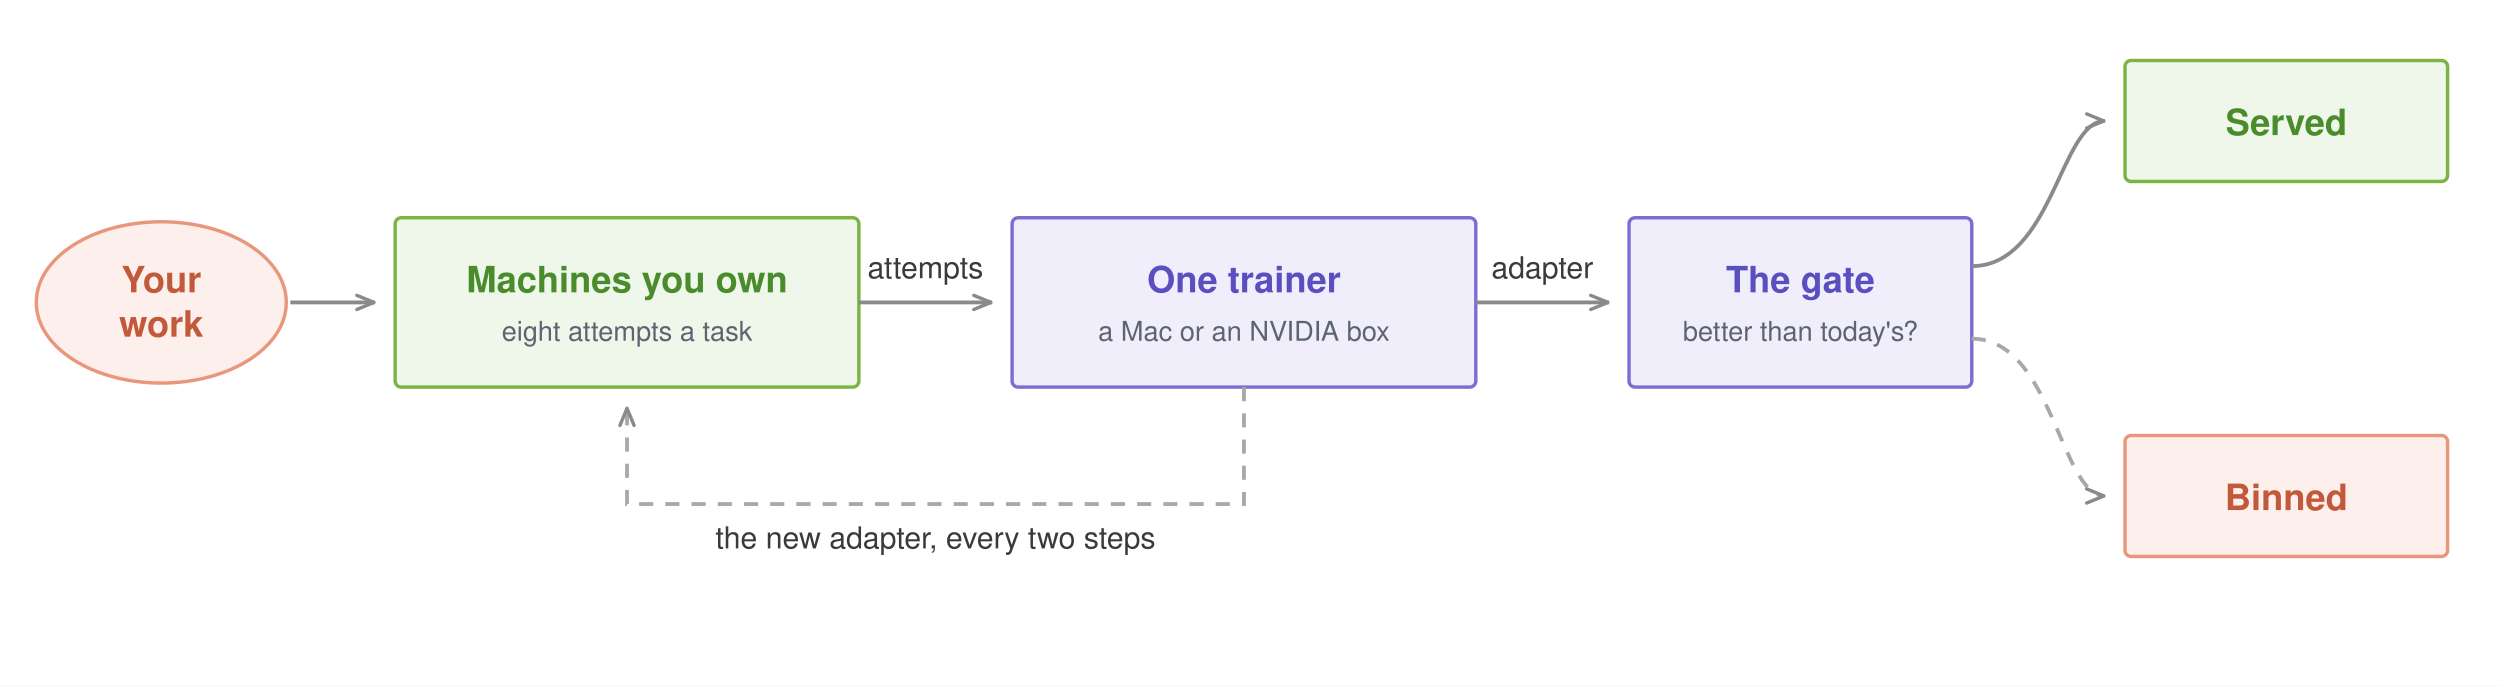
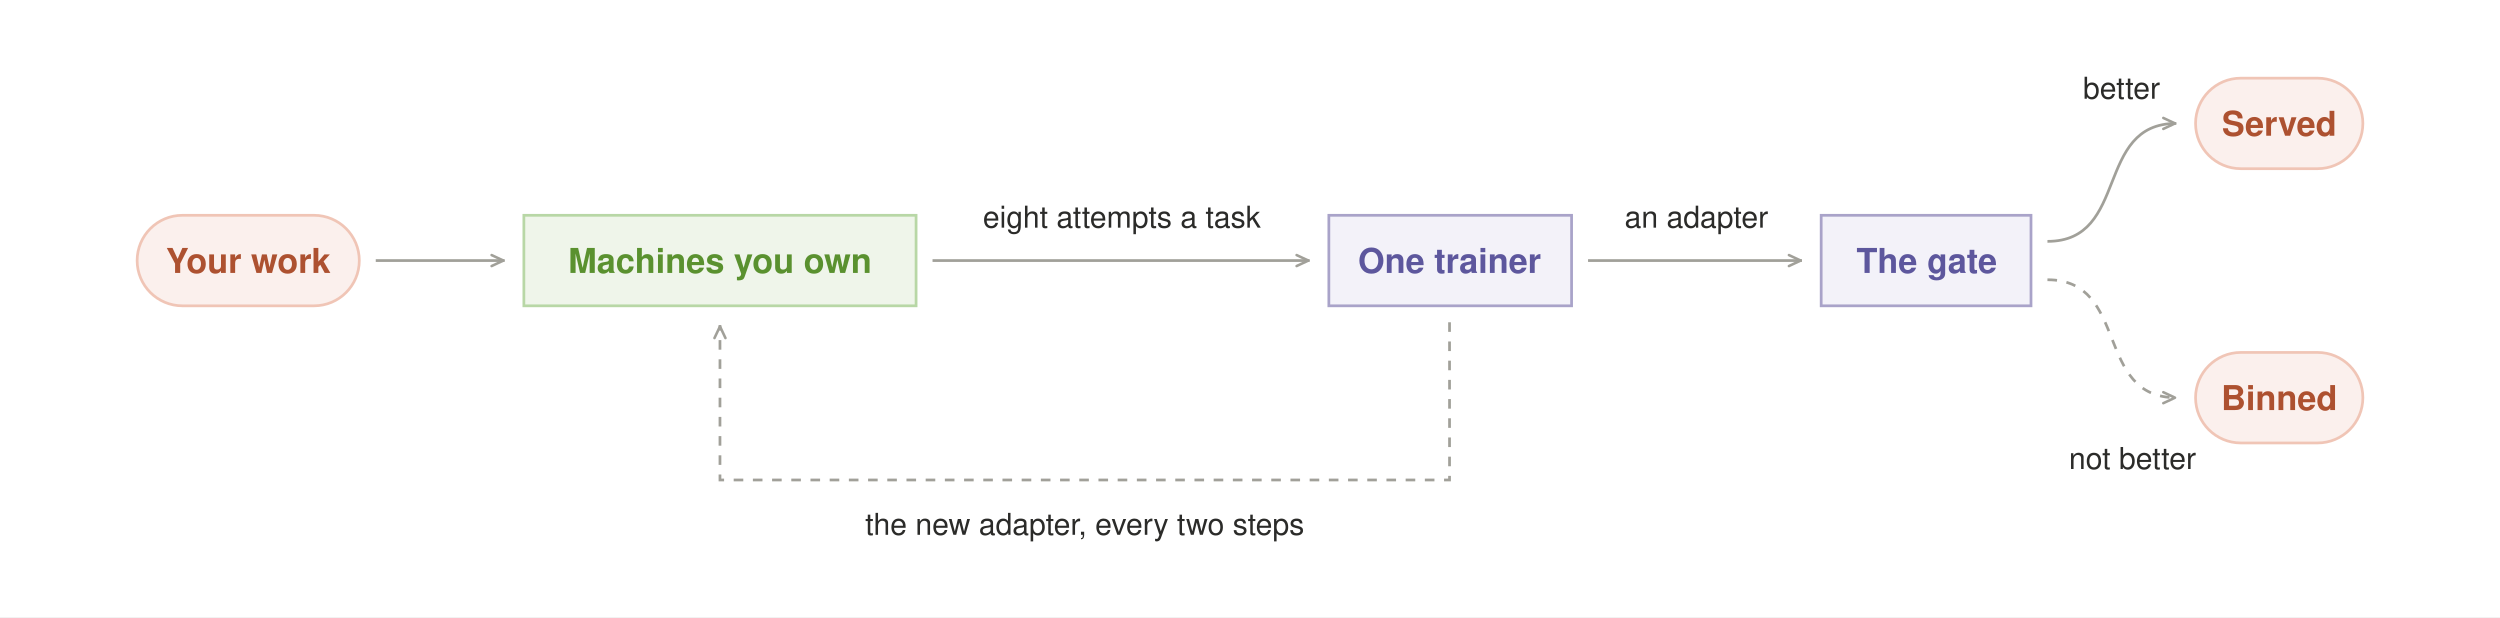
- <svg xmlns="http://www.w3.org/2000/svg" viewBox="0 0 1240 340" font-family="Avenir Next, Nunito, Poppins, Segoe UI, Helvetica, Arial, sans-serif">
+ <svg xmlns="http://www.w3.org/2000/svg" viewBox="0 0 1823 450" font-family="Avenir Next, Nunito, Segoe UI, Helvetica, Arial, sans-serif">
  <defs>
-     <marker id="a" markerWidth="13" markerHeight="13" refX="10" refY="4.5" orient="auto" markerUnits="userSpaceOnUse">
-       <path d="M1,1 L9.5,4.5 L1,8" fill="none" stroke="#8a8a8a" stroke-width="1.7" stroke-linecap="round" stroke-linejoin="round" />
+     <marker id="h" markerWidth="14" markerHeight="14" refX="11" refY="5" orient="auto" markerUnits="userSpaceOnUse">
+       <path d="M1.5 1 L10 5 L1.5 9" fill="none" stroke="#a1a099" stroke-width="1.9" stroke-linecap="round" stroke-linejoin="round" />
    </marker>
  </defs>
-   <style>
-     .g  { fill:#eef7ea; stroke:#7cb342; stroke-width:1.7 }
-     .p  { fill:#f0eefb; stroke:#7a6fd1; stroke-width:1.7 }
-     .c  { fill:#fdf0ec; stroke:#e8967c; stroke-width:1.7 }
-     .tg { fill:#4a8b2c; font-size:18px; font-weight:700 }
-     .tp { fill:#5b4fc0; font-size:18px; font-weight:700 }
-     .tc { fill:#c2593a; font-size:18px; font-weight:700 }
-     .s  { fill:#5c6470; font-size:13.5px }
-     .l  { fill:#3a3a3a; font-size:15px }
-     .ln { fill:none; stroke:#8a8a8a; stroke-width:1.9 }
-     .dn { fill:none; stroke:#a8a8a8; stroke-width:1.9; stroke-dasharray:7 6 }
-   </style>
-   <rect width="1240" height="340" fill="#fff" />
-   <ellipse cx="80" cy="150" rx="62" ry="40" class="c" />
-   <text x="80" y="145" text-anchor="middle" class="tc">Your</text>
-   <text x="80" y="167" text-anchor="middle" class="tc">work</text>
-   <rect x="196" y="108" width="230" height="84" rx="3" class="g" />
-   <text x="311" y="145" text-anchor="middle" class="tg">Machines you own</text>
-   <text x="311" y="169" text-anchor="middle" class="s">eight attempts a task</text>
-   <rect x="502" y="108" width="230" height="84" rx="3" class="p" />
-   <text x="617" y="145" text-anchor="middle" class="tp">One trainer</text>
-   <text x="617" y="169" text-anchor="middle" class="s">a Mac or an NVIDIA box</text>
-   <rect x="808" y="108" width="170" height="84" rx="3" class="p" />
-   <text x="893" y="145" text-anchor="middle" class="tp">The gate</text>
-   <text x="893" y="169" text-anchor="middle" class="s">better than today's?</text>
-   <rect x="1054" y="30" width="160" height="60" rx="3" class="g" />
-   <text x="1134" y="67" text-anchor="middle" class="tg">Served</text>
-   <rect x="1054" y="216" width="160" height="60" rx="3" class="c" />
-   <text x="1134" y="253" text-anchor="middle" class="tc">Binned</text>
-   <path d="M144 150 H186" class="ln" marker-end="url(#a)" />
-   <path d="M426 150 H492" class="ln" marker-end="url(#a)" />
-   <text x="459" y="138" text-anchor="middle" class="l">attempts</text>
-   <path d="M732 150 H798" class="ln" marker-end="url(#a)" />
-   <text x="765" y="138" text-anchor="middle" class="l">adapter</text>
-   <path d="M978 132 C1018 132, 1022 60, 1044 60" class="ln" marker-end="url(#a)" />
-   <path d="M978 168 C1018 168, 1022 246, 1044 246" class="dn" marker-end="url(#a)" />
-   <path d="M617 192 V250 H311 V202" class="dn" marker-end="url(#a)" />
-   <text x="464" y="272" text-anchor="middle" class="l">the new adapter, every two steps</text>
+   <rect width="1823" height="450" fill="#fff" />
+   <rect x="100" y="157" width="162" height="66" rx="33" fill="#fbf0ed" stroke="#f0c5b6" stroke-width="2" />
+   <text x="181" y="199" text-anchor="middle" fill="#ad5130" font-size="25" font-weight="600">Your work</text>
+   <rect x="382" y="157" width="286" height="66" fill="#eff5ea" stroke="#b8d7a6" stroke-width="2" />
+   <text x="525" y="199" text-anchor="middle" fill="#5a912f" font-size="25" font-weight="600">Machines you own</text>
+   <rect x="969" y="157" width="177" height="66" fill="#f3f2f9" stroke="#a9a3c9" stroke-width="2" />
+   <text x="1057" y="199" text-anchor="middle" fill="#5d579d" font-size="25" font-weight="600">One trainer</text>
+   <rect x="1328" y="157" width="153" height="66" fill="#f3f2f9" stroke="#a9a3c9" stroke-width="2" />
+   <text x="1405" y="199" text-anchor="middle" fill="#5d579d" font-size="25" font-weight="600">The gate</text>
+   <path d="M274 190 L368 190" fill="none" stroke="#a1a099" stroke-width="2" marker-end="url(#h)" />
+   <path d="M680 190 L955 190" fill="none" stroke="#a1a099" stroke-width="2" marker-end="url(#h)" />
+   <text x="818" y="166" text-anchor="middle" fill="#2b2b29" font-size="22">eight attempts a task</text>
+   <path d="M1158 190 L1314 190" fill="none" stroke="#a1a099" stroke-width="2" marker-end="url(#h)" />
+   <text x="1237" y="166" text-anchor="middle" fill="#2b2b29" font-size="22">an adapter</text>
+   <rect x="1601" y="57" width="122" height="66" rx="33" fill="#fbf0ed" stroke="#f0c5b6" stroke-width="2" />
+   <text x="1662" y="99" text-anchor="middle" fill="#ad5130" font-size="25" font-weight="600">Served</text>
+   <rect x="1601" y="257" width="122" height="66" rx="33" fill="#fbf0ed" stroke="#f0c5b6" stroke-width="2" />
+   <text x="1662" y="299" text-anchor="middle" fill="#ad5130" font-size="25" font-weight="600">Binned</text>
+   <path d="M1493 176 C1553 176, 1527 90, 1587 90" fill="none" stroke="#a1a099" stroke-width="2" marker-end="url(#h)" />
+   <path d="M1493 204 C1553 204, 1527 290, 1587 290" fill="none" stroke="#a1a099" stroke-width="2" stroke-dasharray="7 7" marker-end="url(#h)" />
+   <text x="1547" y="72" text-anchor="middle" fill="#2b2b29" font-size="22">better</text>
+   <text x="1555" y="342" text-anchor="middle" fill="#2b2b29" font-size="22">not better</text>
+   <path d="M1057 235 L1057 350 L525 350 L525 237" fill="none" stroke="#a1a099" stroke-width="2" stroke-dasharray="7 7" marker-end="url(#h)" />
+   <text x="791" y="390" text-anchor="middle" fill="#2b2b29" font-size="22">the new adapter, every two steps</text>
</svg>
